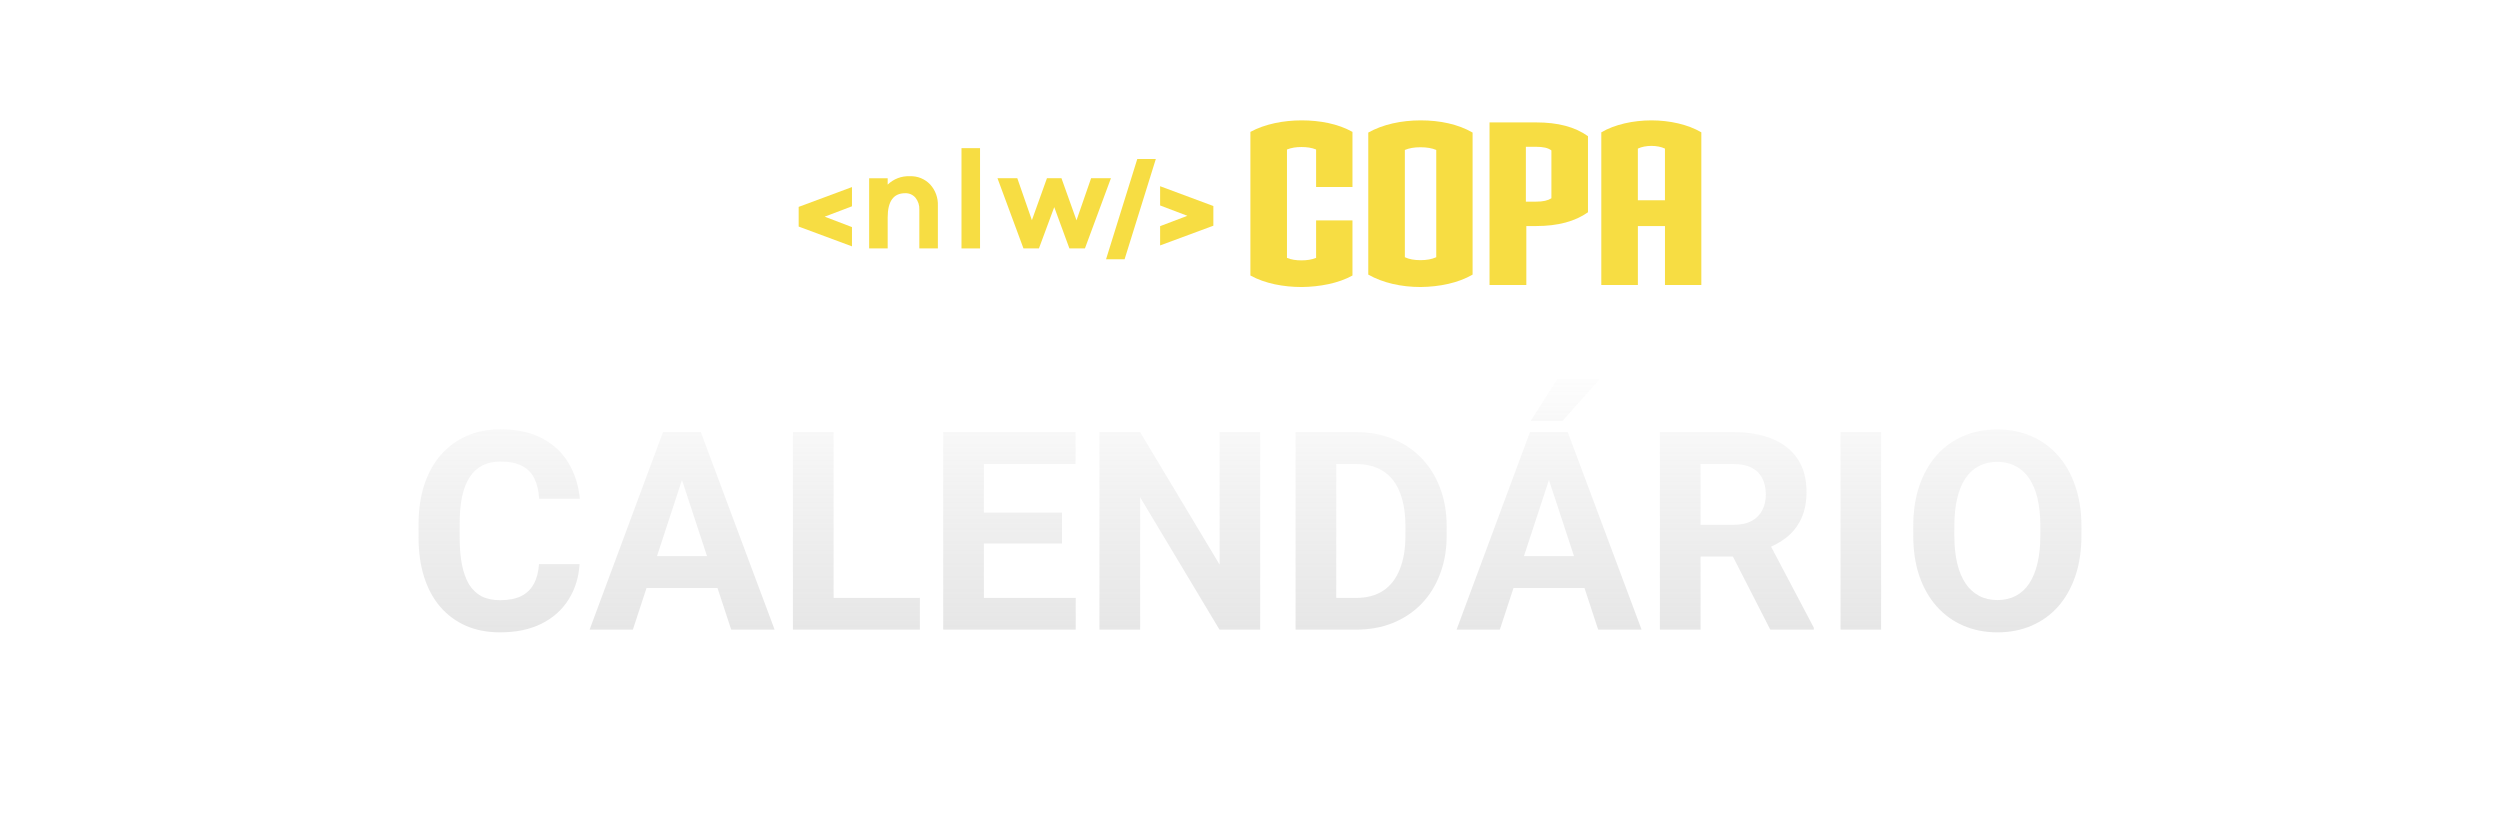
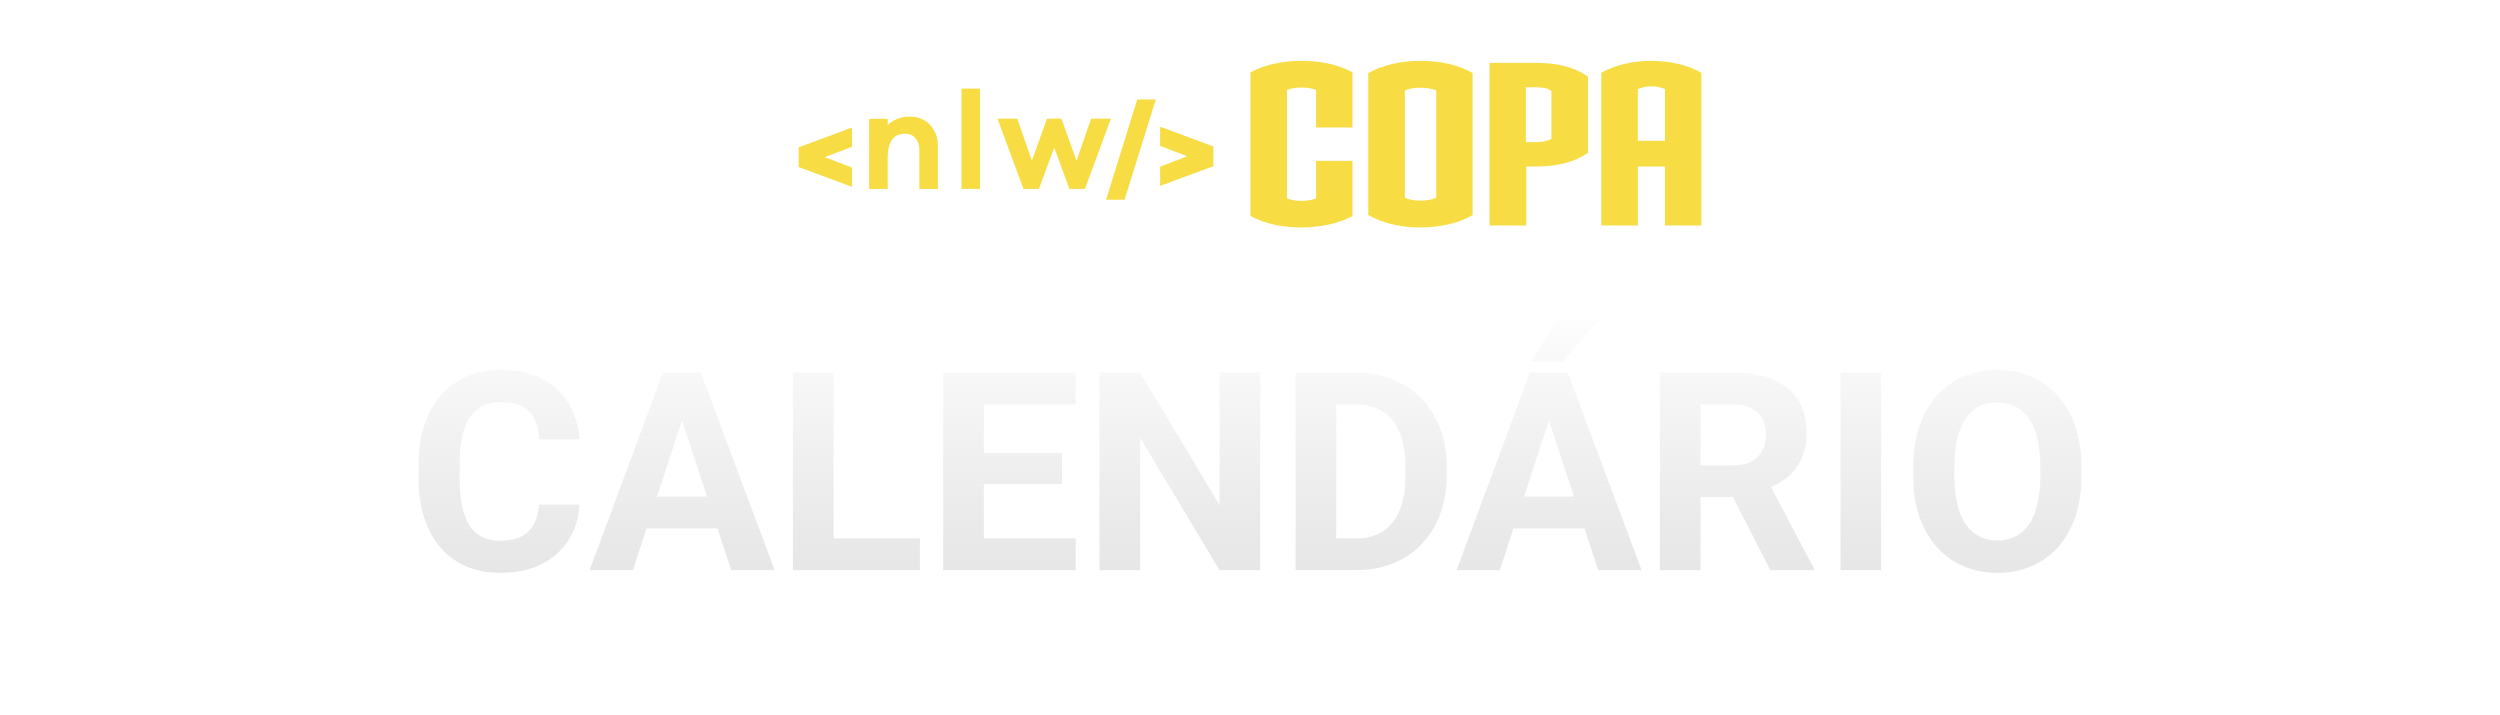
- <svg xmlns="http://www.w3.org/2000/svg" width="300" height="100" viewBox="0 0 270 64" fill="none">
+ <svg xmlns="http://www.w3.org/2000/svg" width="350" height="100" viewBox="0 0 270 64" fill="none">
  <path fill-rule="evenodd" clip-rule="evenodd" d="M92.013 9.282V7.203L86.267 9.339H86.256V11.472H86.267L92.013 13.607V11.526L89.066 10.4L92.013 9.279V9.282Z" fill="#F7DD43" />
  <path fill-rule="evenodd" clip-rule="evenodd" d="M125.292 13.504V11.425L128.236 10.307L125.292 9.189V7.111L131.03 9.246H131.043V11.382H131.03L125.292 13.506V13.504ZM122.827 4.17L119.454 15H121.456L124.83 4.17H122.827Z" fill="#F7DD43" />
  <path fill-rule="evenodd" clip-rule="evenodd" d="M100.454 6.917C101.026 7.543 101.325 8.37 101.29 9.216V13.83H99.287V9.641C99.312 9.173 99.162 8.716 98.868 8.351C98.591 8.027 98.18 7.848 97.753 7.867C96.499 7.867 95.87 8.737 95.87 10.476V13.83H93.868V6.256H95.87V6.939C96.507 6.322 97.369 5.993 98.256 6.031C99.083 5.995 99.883 6.319 100.454 6.917Z" fill="#F7DD43" />
  <path fill-rule="evenodd" clip-rule="evenodd" d="M103.841 3V13.83H105.844V3H103.841Z" fill="#F7DD43" />
  <path fill-rule="evenodd" clip-rule="evenodd" d="M117.166 13.83H115.496L113.858 9.369L112.204 13.83H110.534L107.726 6.243H109.867L111.445 10.781L113.072 6.243H114.636L116.263 10.794L117.841 6.243H119.982L117.172 13.83H117.166Z" fill="#F7DD43" />
  <path d="M140.58 17.998C138.653 17.998 136.629 17.633 135.043 16.754V1.244C136.605 0.39 138.628 2.85548e-05 140.58 2.85548e-05C142.531 2.85548e-05 144.507 0.365 146.066 1.244V7.195H142.139V3.146C141.676 2.951 141.115 2.878 140.555 2.878C139.995 2.878 139.481 2.951 138.993 3.146V14.852C139.456 15.047 139.993 15.12 140.555 15.12C141.117 15.12 141.652 15.047 142.139 14.852V10.805H146.066V16.756C144.53 17.61 142.506 17.975 140.58 18V17.998Z" fill="#F7DD43" />
  <path d="M153.431 17.998C151.358 17.998 149.359 17.558 147.773 16.657V1.317C149.334 0.44 151.335 0 153.431 0C155.528 0 157.479 0.415 159.04 1.317V16.657C157.504 17.558 155.48 17.973 153.431 17.998ZM155.115 3.195C154.652 3 154.091 2.903 153.408 2.903C152.726 2.903 152.189 3 151.725 3.195V14.78C152.187 15 152.749 15.097 153.408 15.097C154.068 15.097 154.628 15 155.115 14.78V3.195Z" fill="#F7DD43" />
  <path d="M165.893 11.413H164.844V17.778H160.869V0.22H165.893C168.284 0.22 170.088 0.707 171.502 1.707V9.926C170.113 10.902 168.282 11.413 165.893 11.413ZM167.552 3.243C167.187 2.975 166.698 2.853 165.868 2.853H164.794V8.779H165.868C166.673 8.779 167.16 8.657 167.552 8.414V3.243Z" fill="#F7DD43" />
  <path d="M179.817 17.778V11.413H176.891V17.778H172.941V1.292C174.38 0.438 176.404 0 178.355 0C180.306 0 182.305 0.44 183.744 1.292V17.778H179.817ZM179.817 3.048C179.402 2.853 178.89 2.756 178.353 2.756C177.816 2.756 177.304 2.853 176.889 3.048V8.632H179.815V3.048H179.817Z" fill="#F7DD43" />
  <path d="M58.213 47.925H62.593C62.505 49.36 62.109 50.635 61.406 51.748C60.713 52.861 59.741 53.73 58.491 54.355C57.251 54.98 55.757 55.293 54.009 55.293C52.642 55.293 51.416 55.059 50.332 54.59C49.248 54.111 48.32 53.428 47.549 52.539C46.787 51.65 46.206 50.576 45.806 49.316C45.405 48.057 45.205 46.645 45.205 45.083V43.603C45.205 42.041 45.41 40.63 45.82 39.37C46.24 38.101 46.836 37.022 47.607 36.133C48.389 35.244 49.321 34.56 50.405 34.082C51.489 33.603 52.7 33.364 54.038 33.364C55.815 33.364 57.315 33.687 58.535 34.331C59.766 34.976 60.718 35.864 61.392 36.997C62.075 38.13 62.485 39.419 62.622 40.864H58.227C58.179 40.005 58.008 39.277 57.715 38.682C57.422 38.076 56.977 37.622 56.382 37.319C55.796 37.007 55.015 36.851 54.038 36.851C53.306 36.851 52.666 36.987 52.119 37.261C51.572 37.534 51.113 37.949 50.742 38.506C50.371 39.062 50.093 39.766 49.907 40.615C49.731 41.455 49.644 42.441 49.644 43.574V45.083C49.644 46.187 49.727 47.158 49.893 47.998C50.059 48.828 50.312 49.531 50.654 50.107C51.006 50.674 51.455 51.103 52.002 51.397C52.559 51.68 53.227 51.821 54.009 51.821C54.927 51.821 55.684 51.675 56.279 51.382C56.875 51.089 57.329 50.654 57.642 50.078C57.964 49.502 58.154 48.784 58.213 47.925ZM74.15 37.319L68.35 55H63.677L71.602 33.672H74.575L74.15 37.319ZM78.97 55L73.154 37.319L72.686 33.672H75.689L83.657 55H78.97ZM78.706 47.06V50.503H67.441V47.06H78.706ZM99.346 51.572V55H88.608V51.572H99.346ZM90.029 33.672V55H85.635V33.672H90.029ZM116.177 51.572V55H104.824V51.572H116.177ZM106.26 33.672V55H101.865V33.672H106.26ZM114.697 42.358V45.698H104.824V42.358H114.697ZM116.162 33.672V37.114H104.824V33.672H116.162ZM136.099 33.672V55H131.704L123.135 40.703V55H118.74V33.672H123.135L131.719 47.983V33.672H136.099ZM146.47 55H141.826L141.855 51.572H146.47C147.622 51.572 148.594 51.313 149.385 50.796C150.176 50.269 150.771 49.502 151.172 48.496C151.582 47.49 151.787 46.274 151.787 44.849V43.809C151.787 42.715 151.67 41.753 151.436 40.923C151.211 40.093 150.874 39.395 150.425 38.828C149.976 38.262 149.424 37.837 148.77 37.554C148.115 37.261 147.363 37.114 146.514 37.114H141.738V33.672H146.514C147.939 33.672 149.243 33.916 150.425 34.404C151.616 34.883 152.646 35.571 153.516 36.47C154.385 37.368 155.054 38.442 155.522 39.692C156.001 40.933 156.24 42.315 156.24 43.838V44.849C156.24 46.362 156.001 47.744 155.522 48.994C155.054 50.244 154.385 51.318 153.516 52.217C152.656 53.105 151.626 53.794 150.425 54.282C149.233 54.761 147.915 55 146.47 55ZM144.316 33.672V55H139.922V33.672H144.316ZM167.783 37.319L161.982 55H157.31L165.234 33.672H168.208L167.783 37.319ZM172.603 55L166.787 37.319L166.318 33.672H169.321L177.29 55H172.603ZM172.339 47.06V50.503H161.074V47.06H172.339ZM165.308 32.471L168.179 27.959H172.764L168.735 32.471H165.308ZM179.268 33.672H187.222C188.853 33.672 190.254 33.916 191.426 34.404C192.607 34.893 193.516 35.615 194.15 36.572C194.785 37.529 195.103 38.706 195.103 40.102C195.103 41.245 194.907 42.227 194.517 43.047C194.136 43.857 193.594 44.536 192.891 45.083C192.197 45.62 191.382 46.05 190.444 46.372L189.053 47.105H182.139L182.109 43.677H187.251C188.022 43.677 188.662 43.54 189.17 43.267C189.678 42.993 190.059 42.612 190.312 42.124C190.576 41.636 190.708 41.069 190.708 40.425C190.708 39.741 190.581 39.15 190.327 38.652C190.073 38.154 189.688 37.773 189.17 37.51C188.652 37.246 188.003 37.114 187.222 37.114H183.662V55H179.268V33.672ZM191.191 55L186.328 45.493L190.972 45.464L195.894 54.795V55H191.191ZM203.159 33.672V55H198.779V33.672H203.159ZM224.795 43.838V44.849C224.795 46.47 224.575 47.925 224.136 49.214C223.696 50.503 223.076 51.602 222.275 52.51C221.475 53.408 220.518 54.097 219.404 54.575C218.301 55.054 217.075 55.293 215.728 55.293C214.39 55.293 213.164 55.054 212.051 54.575C210.947 54.097 209.99 53.408 209.18 52.51C208.369 51.602 207.739 50.503 207.29 49.214C206.851 47.925 206.631 46.47 206.631 44.849V43.838C206.631 42.207 206.851 40.752 207.29 39.473C207.729 38.184 208.35 37.085 209.15 36.177C209.961 35.269 210.918 34.575 212.021 34.097C213.135 33.618 214.36 33.379 215.698 33.379C217.046 33.379 218.271 33.618 219.375 34.097C220.488 34.575 221.445 35.269 222.246 36.177C223.057 37.085 223.682 38.184 224.121 39.473C224.57 40.752 224.795 42.207 224.795 43.838ZM220.356 44.849V43.809C220.356 42.676 220.254 41.68 220.049 40.82C219.844 39.961 219.541 39.238 219.141 38.652C218.74 38.066 218.252 37.627 217.676 37.334C217.1 37.031 216.44 36.88 215.698 36.88C214.956 36.88 214.297 37.031 213.721 37.334C213.154 37.627 212.671 38.066 212.271 38.652C211.88 39.238 211.582 39.961 211.377 40.82C211.172 41.68 211.069 42.676 211.069 43.809V44.849C211.069 45.972 211.172 46.968 211.377 47.837C211.582 48.696 211.885 49.424 212.285 50.02C212.686 50.605 213.174 51.05 213.75 51.352C214.326 51.655 214.985 51.807 215.728 51.807C216.47 51.807 217.129 51.655 217.705 51.352C218.281 51.05 218.765 50.605 219.155 50.02C219.546 49.424 219.844 48.696 220.049 47.837C220.254 46.968 220.356 45.972 220.356 44.849Z" fill="url(#paint0_linear_122_239)" />
  <defs>
    <linearGradient id="paint0_linear_122_239" x1="135" y1="26" x2="135" y2="64" gradientUnits="userSpaceOnUse">
      <stop stop-color="white" />
      <stop offset="1" stop-color="#D9D9D9" stop-opacity="0.8" />
    </linearGradient>
  </defs>
</svg>
